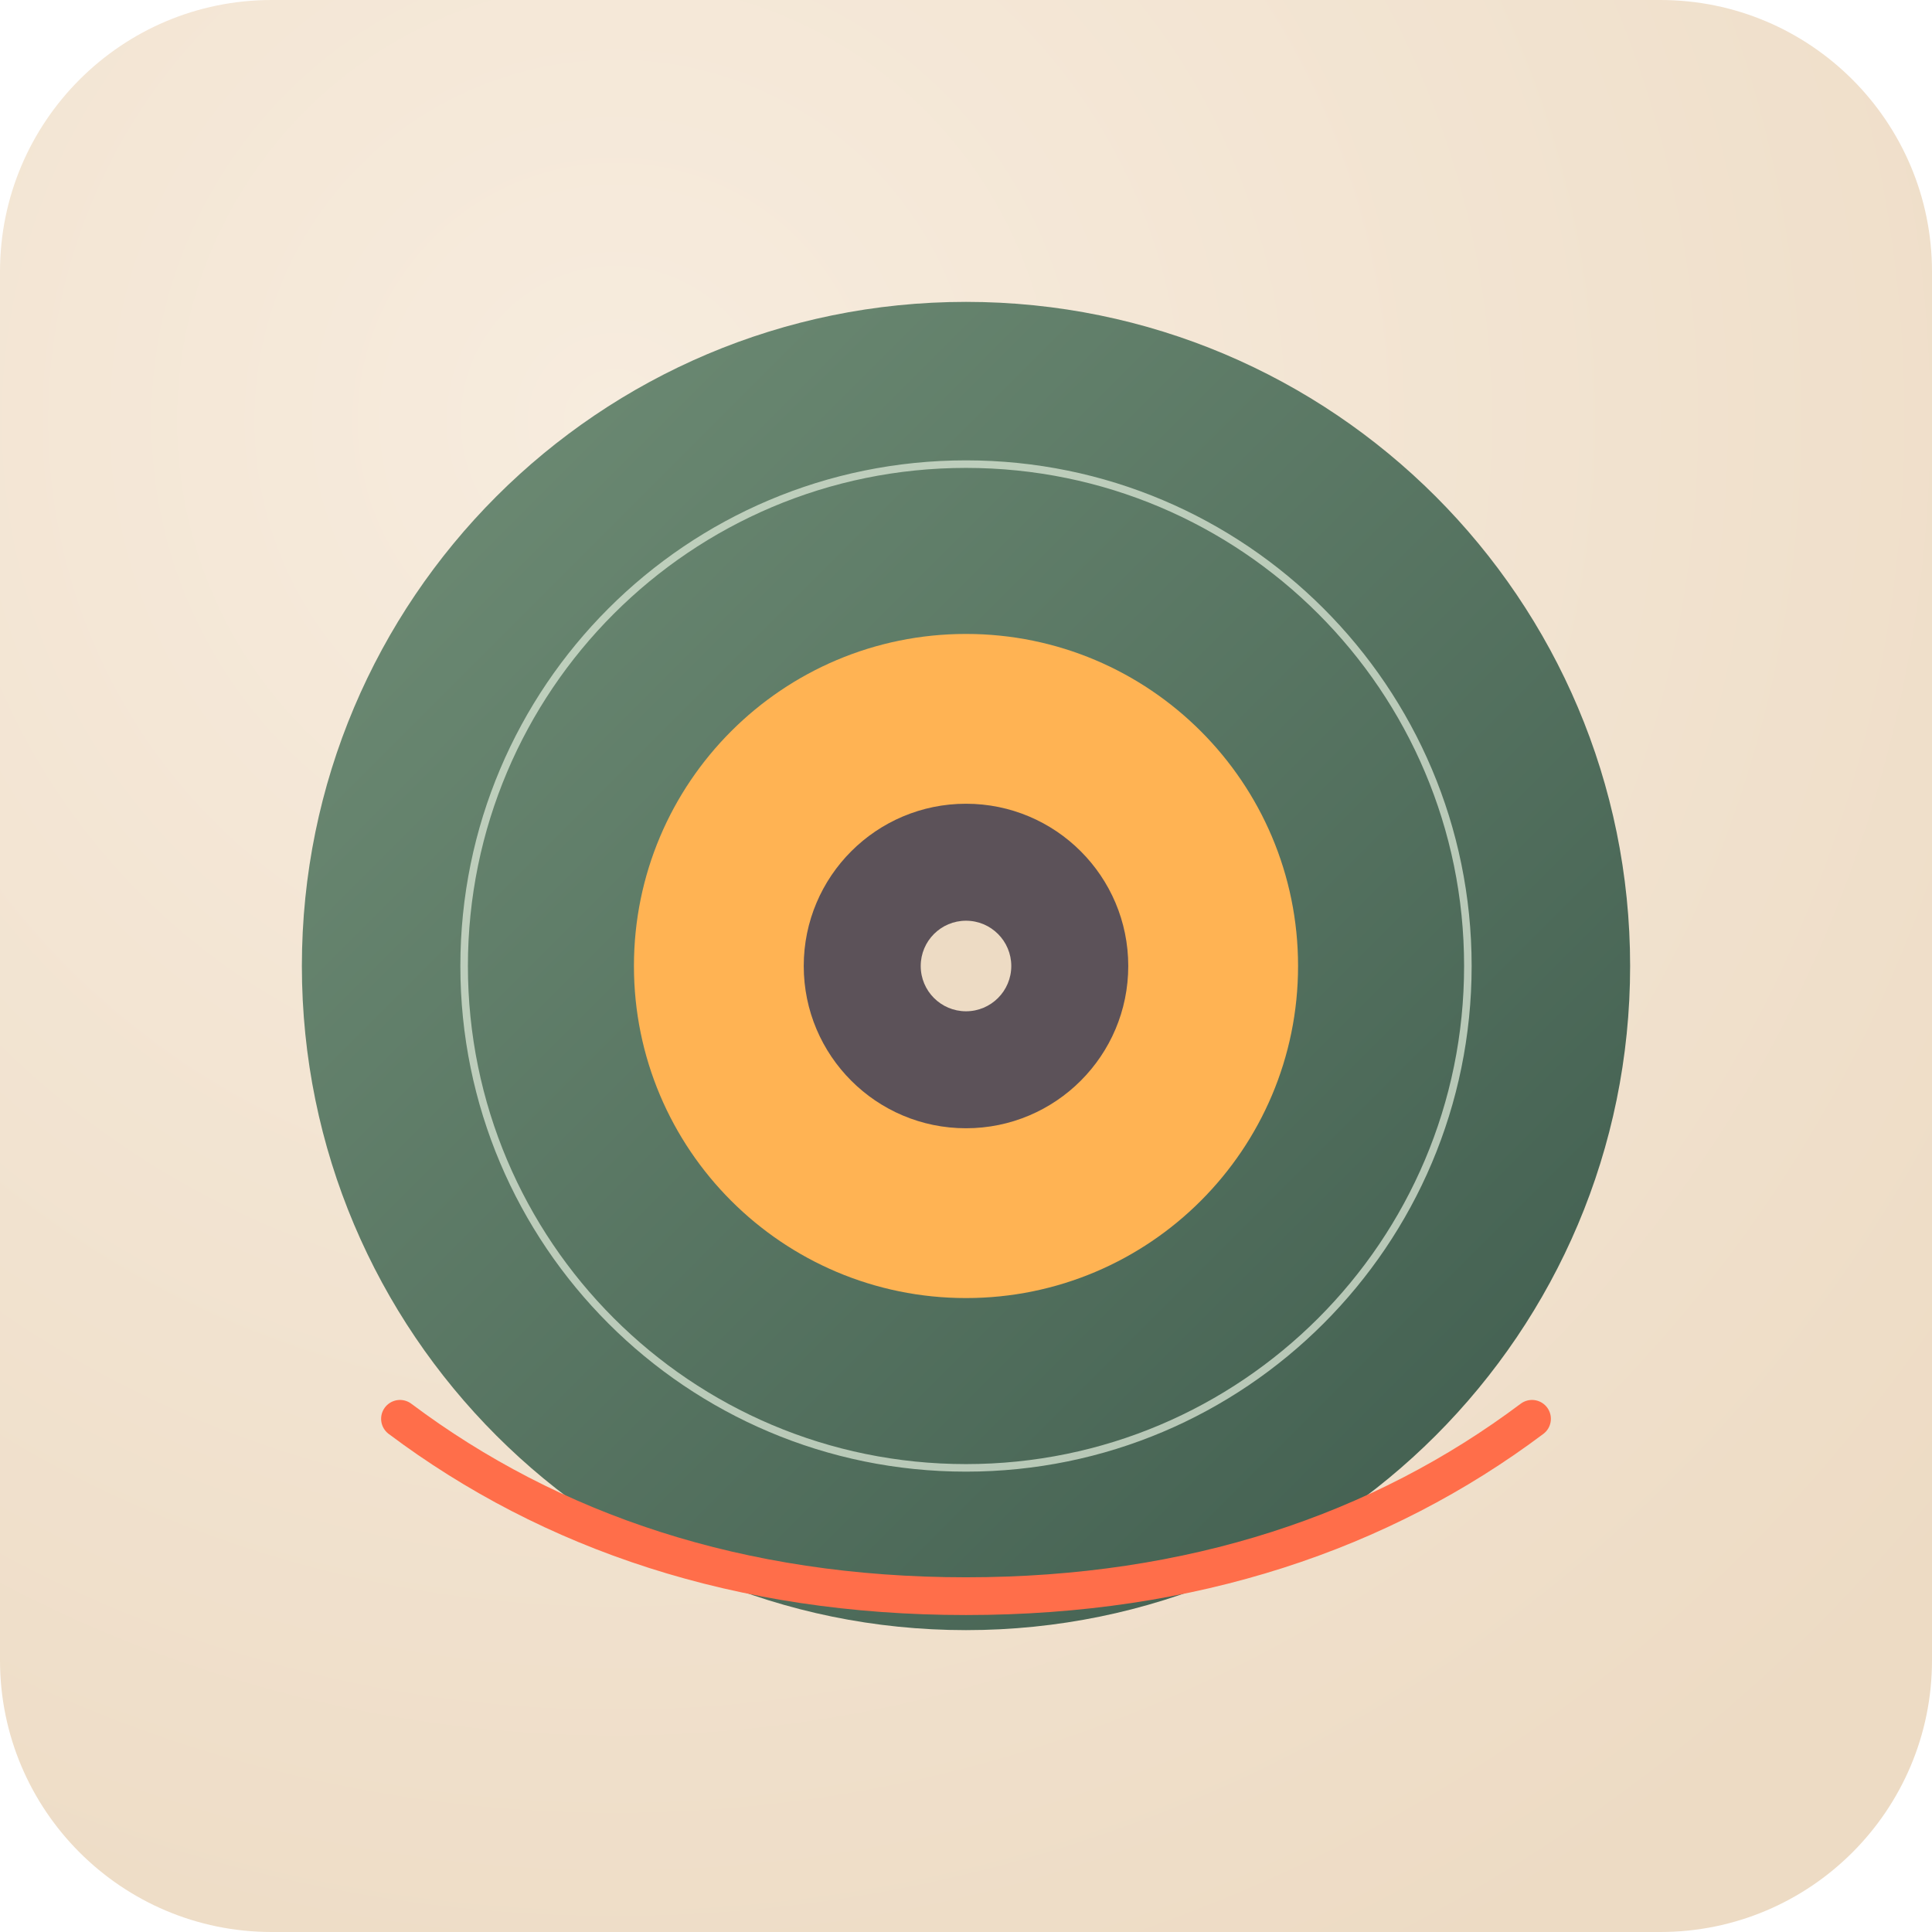
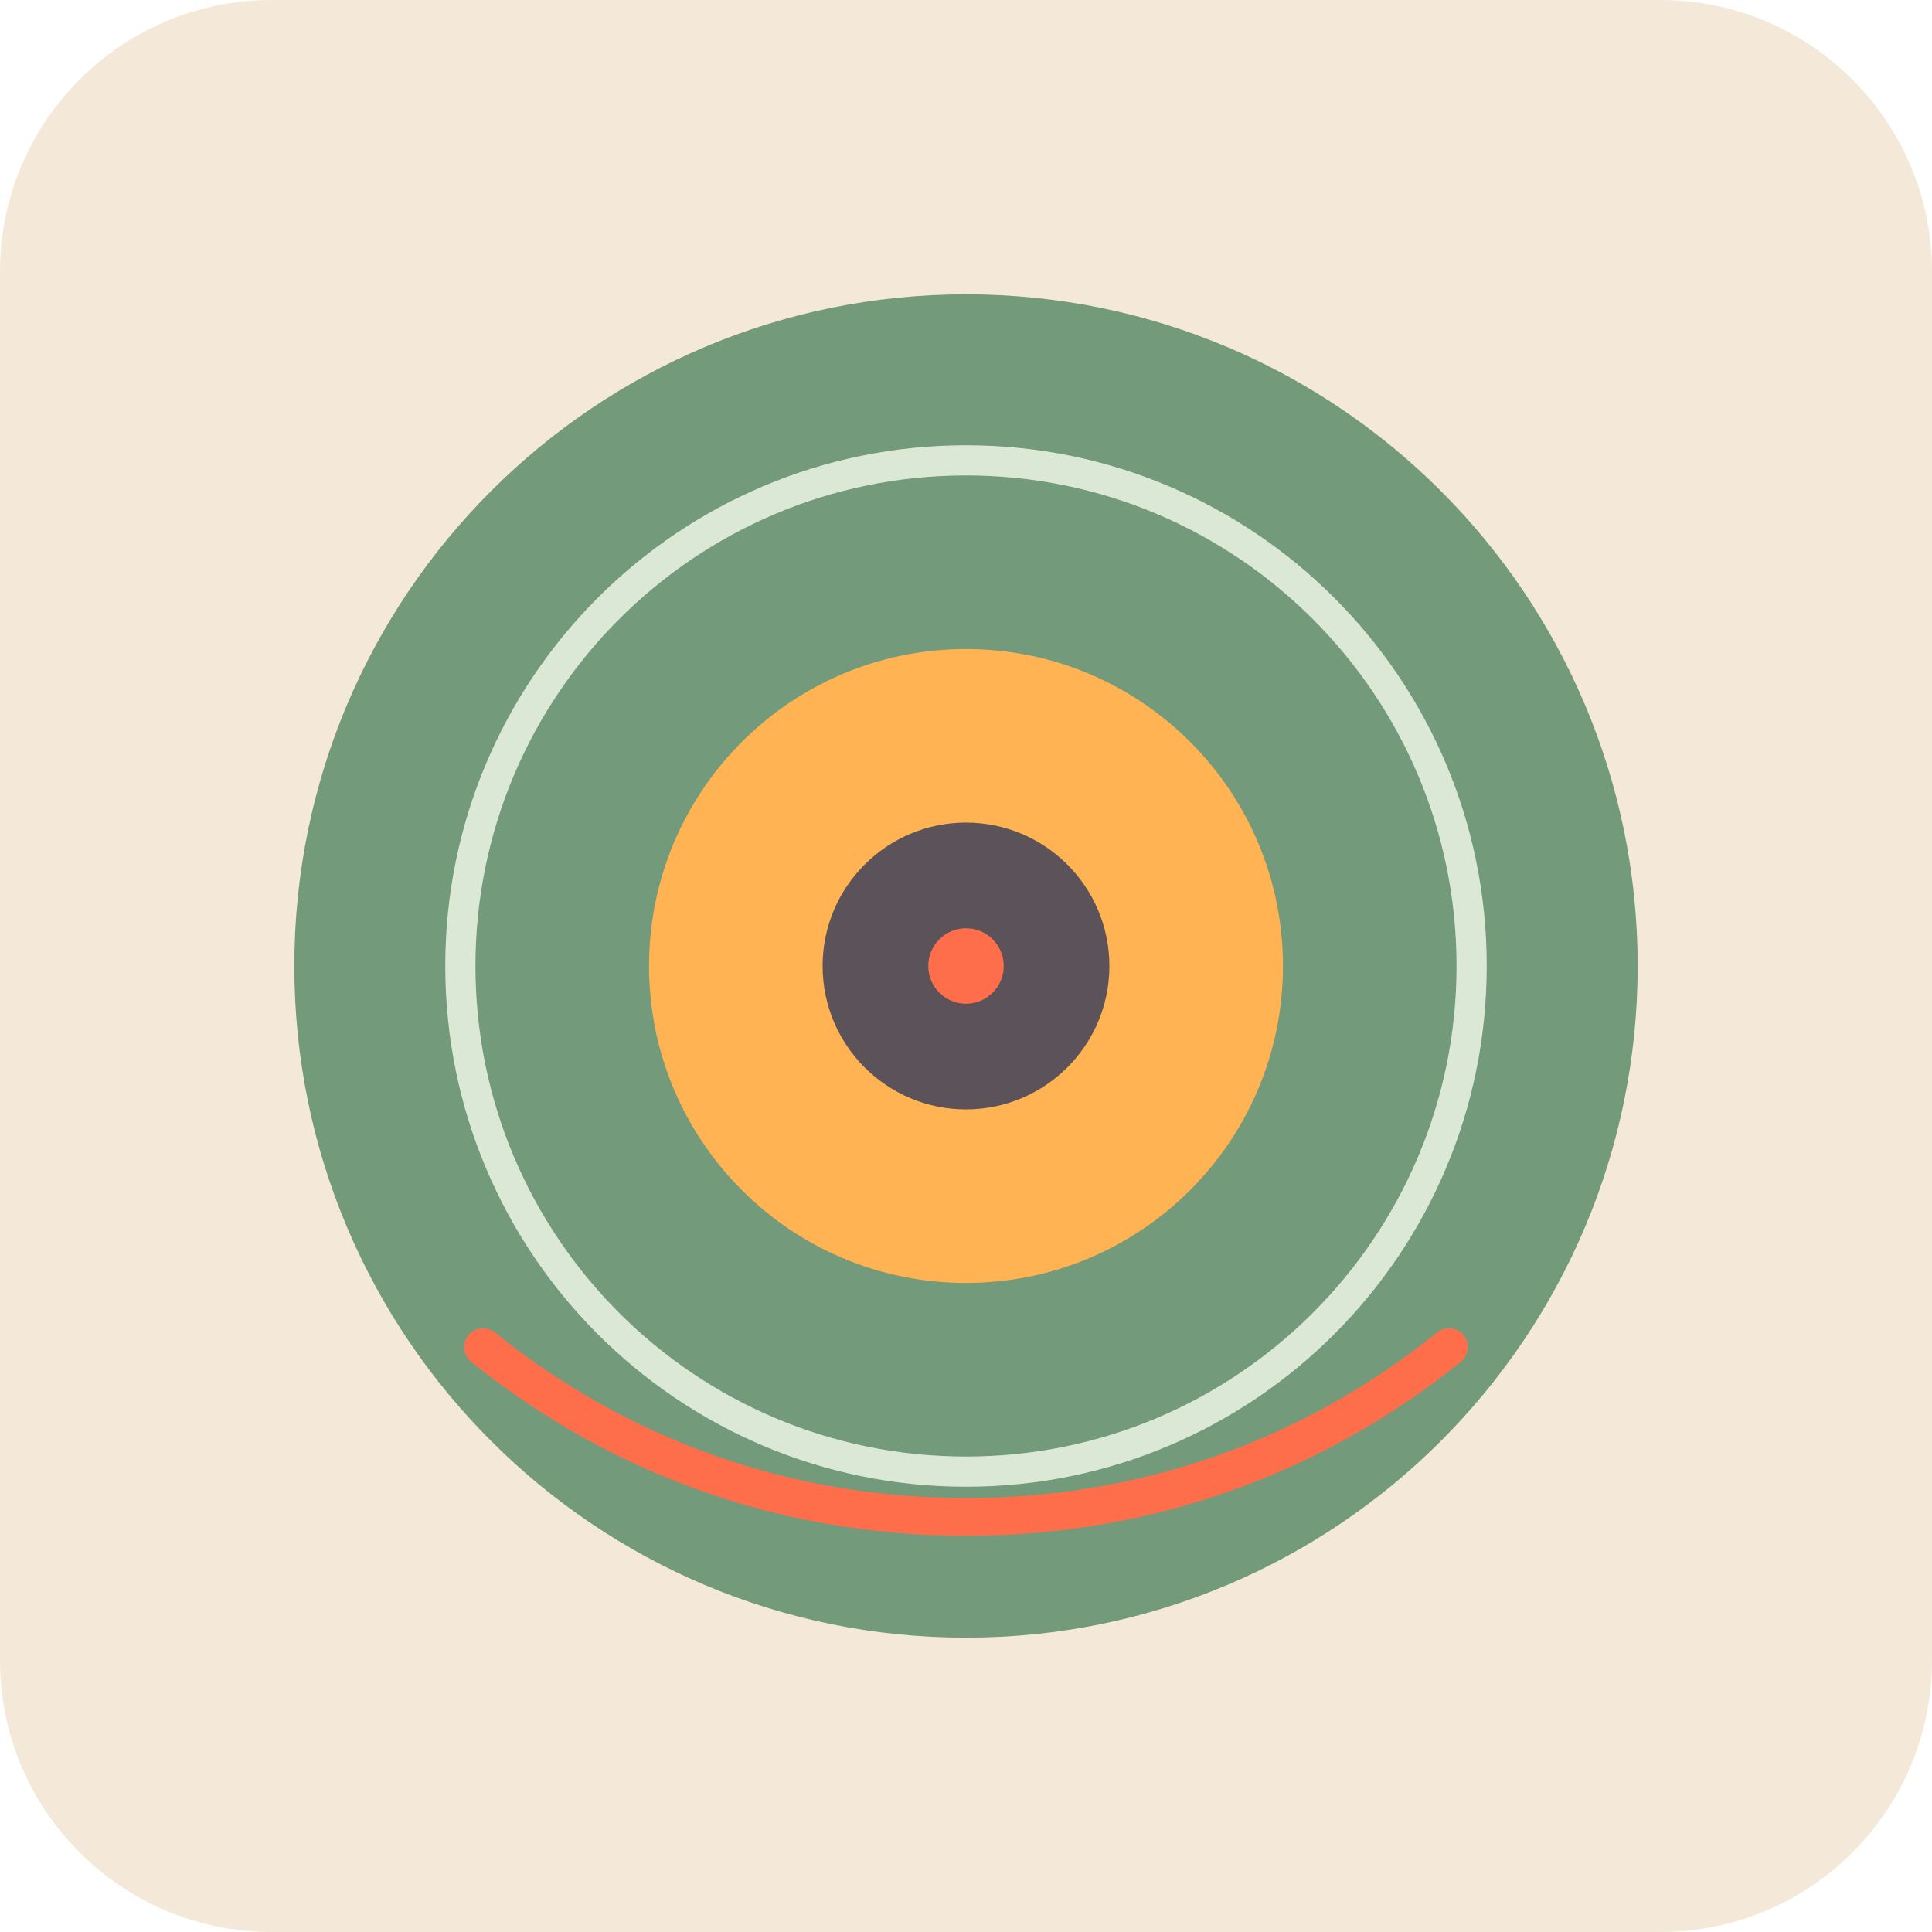
<svg xmlns="http://www.w3.org/2000/svg" viewBox="0 0 512 512">
-   <defs>
-     <radialGradient id="paper" cx="32%" cy="22%" r="90%">
-       <stop stop-color="#f7ecde" />
-       <stop offset="1" stop-color="#eddbc4" />
-     </radialGradient>
-     <linearGradient id="disc" x1="0" y1="0" x2="1" y2="1">
-       <stop stop-color="#718f77" />
-       <stop offset="1" stop-color="#3e5b4d" />
-     </linearGradient>
-   </defs>
-   <rect width="512" height="512" rx="72" fill="url(#paper)" />
-   <circle cx="256" cy="256" r="176" fill="url(#disc)" />
-   <circle cx="256" cy="256" r="133" fill="none" stroke="#dce8d6" stroke-opacity=".75" stroke-width="2" />
-   <circle cx="256" cy="256" r="88" fill="#ffb353" />
-   <circle cx="256" cy="256" r="43" fill="#5c5259" />
-   <circle cx="256" cy="256" r="12" fill="#eddbc4" />
-   <path d="M106 376c40 30 90 47 150 47s110-17 150-47" fill="none" stroke="#ff6e4a" stroke-linecap="round" stroke-width="10" />
+   <rect width="512" height="512" rx="72" fill="#f4e8d8" />
+   <circle cx="256" cy="256" r="178" fill="#739a7b" />
+   <circle cx="256" cy="256" r="134" fill="none" stroke="#dce8d6" stroke-width="8" />
+   <circle cx="256" cy="256" r="84" fill="#ffb353" />
+   <circle cx="256" cy="256" r="38" fill="#5c5259" />
+   <circle cx="256" cy="256" r="10" fill="#ff6e4a" />
+   <path d="M128 357c36 29 80 45 128 45s92-16 128-45" fill="none" stroke="#ff6e4a" stroke-linecap="round" stroke-width="10" />
</svg>
